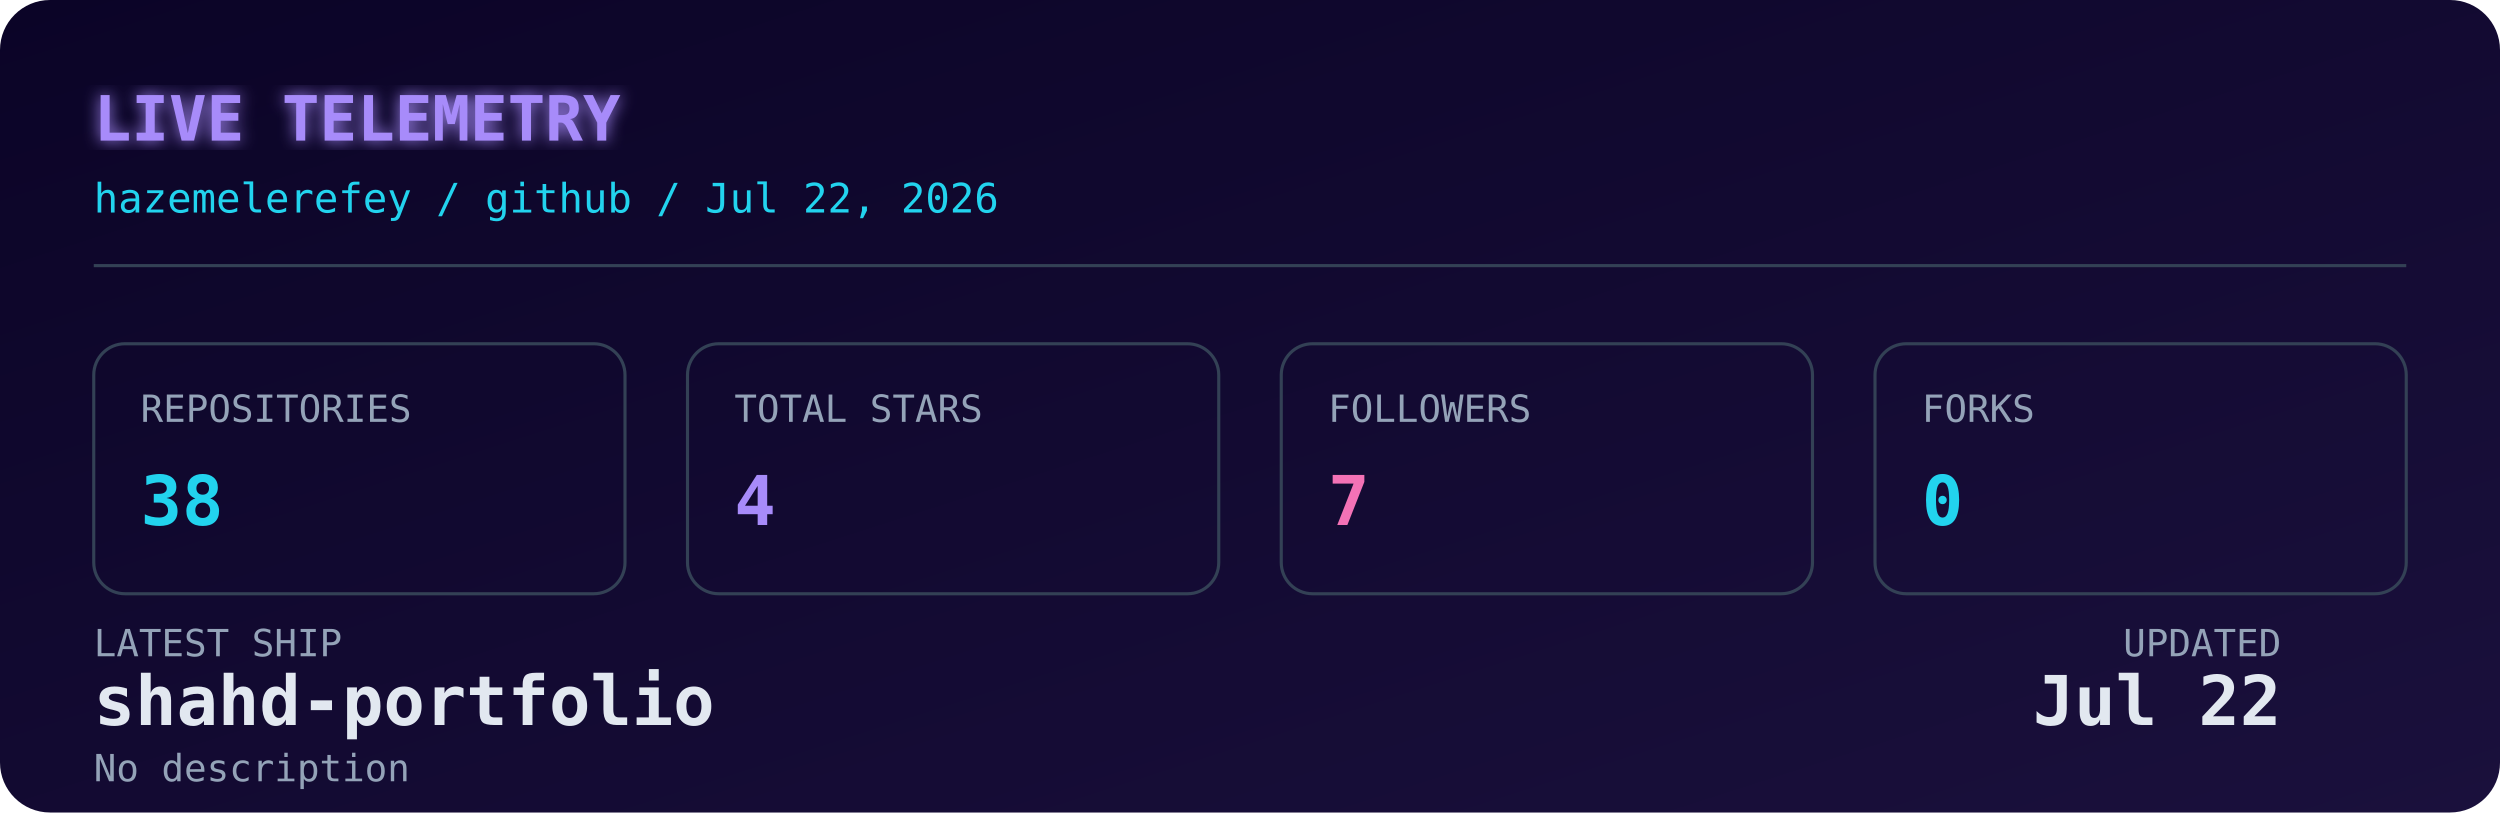
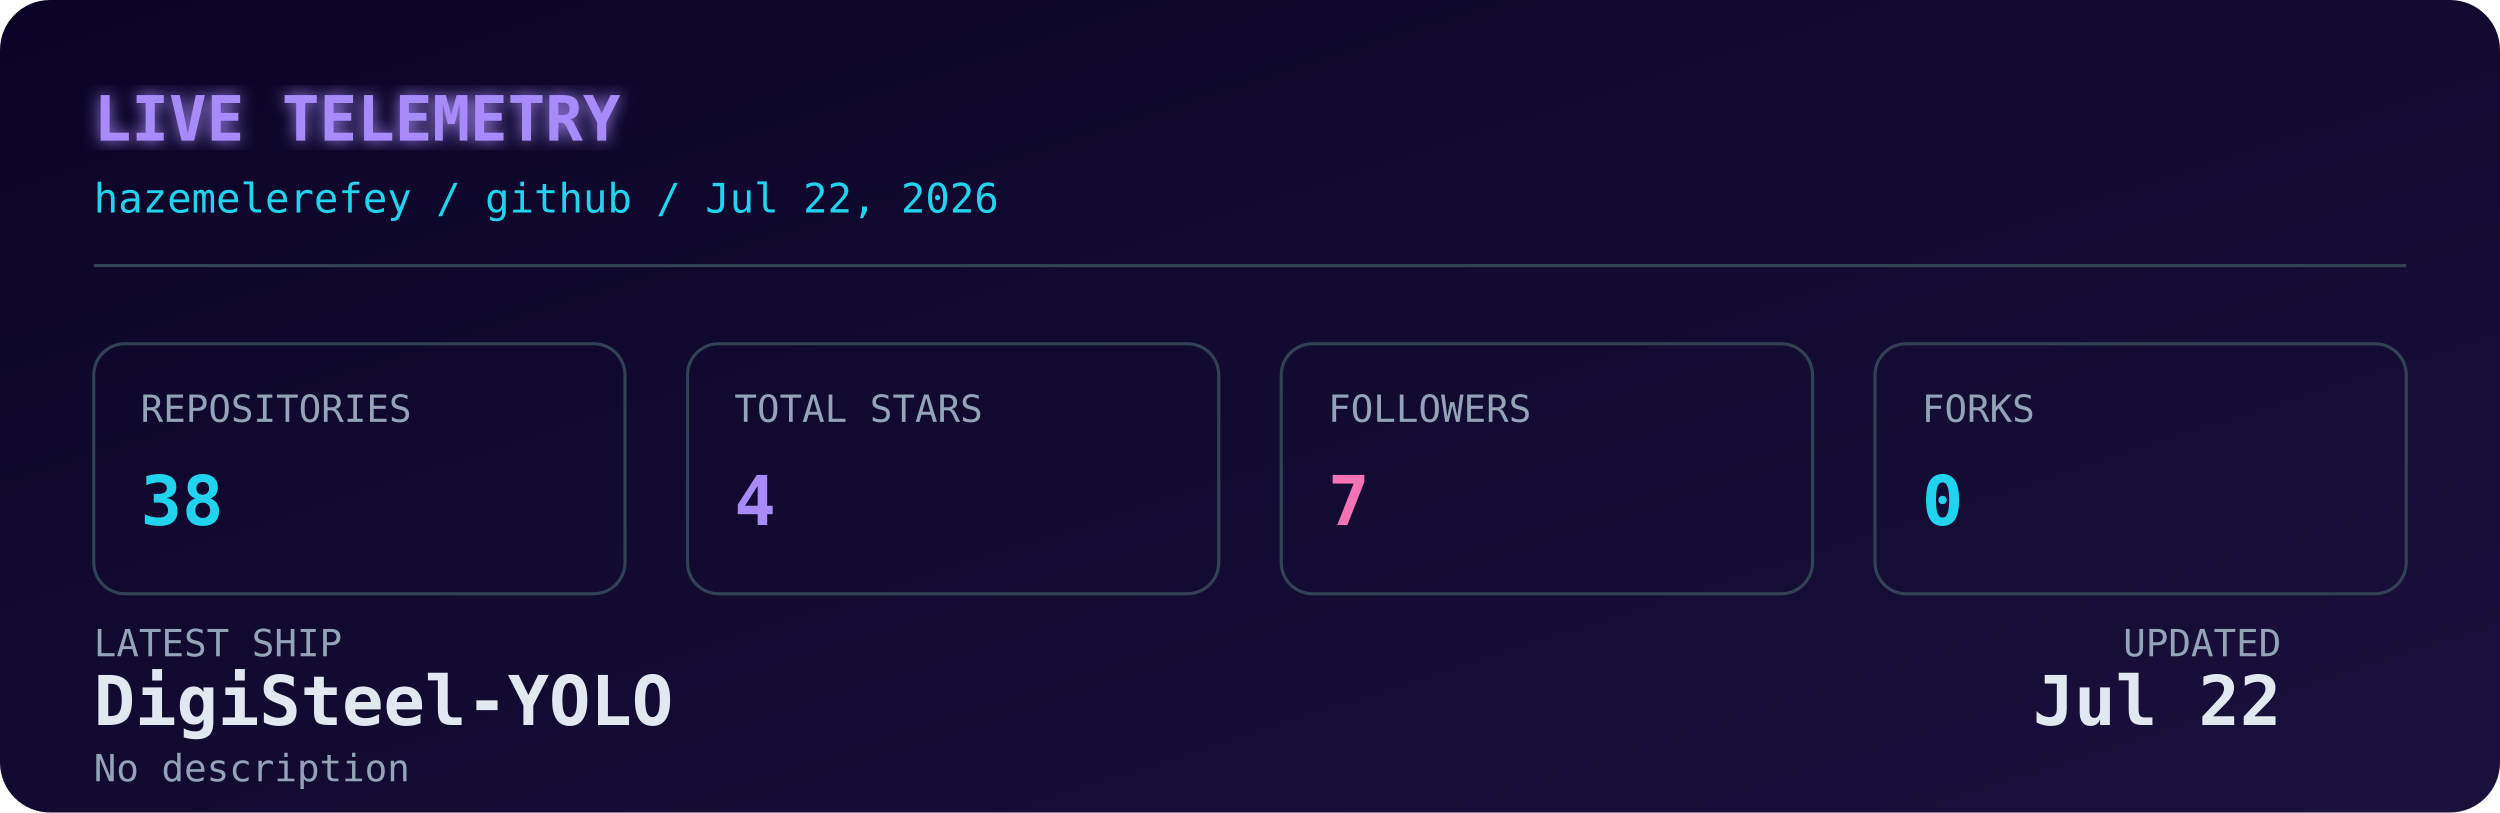
<svg xmlns="http://www.w3.org/2000/svg" width="800" height="260" viewBox="0 0 800 260" role="img" aria-label="Live GitHub dashboard for Hazem Elerefy">
  <defs>
    <linearGradient id="bg" x1="0" y1="0" x2="1" y2="1">
      <stop offset="0%" stop-color="#0b0427" />
      <stop offset="100%" stop-color="#1a103c" />
    </linearGradient>
    <filter id="glow" x="-20%" y="-20%" width="140%" height="140%">
      <feGaussianBlur stdDeviation="2.5" result="blur" />
      <feMerge>
        <feMergeNode in="blur" />
        <feMergeNode in="SourceGraphic" />
      </feMerge>
    </filter>
    <style>
      .mono { font-family: 'JetBrains Mono', 'SFMono-Regular', 'Fira Code', monospace; }
      .label { fill: #94a3b8; font-size: 12px; }
      .value { fill: #e2e8f0; font-size: 22px; font-weight: 700; }
      .accent { fill: #22d3ee; }
      .purple { fill: #a78bfa; }
      .pink { fill: #f472b6; }
      .title { fill: #a78bfa; font-size: 20px; font-weight: 700; }
      .subtitle { fill: #22d3ee; font-size: 13px; }
      .box { fill: none; stroke: #334155; stroke-width: 1; }
      @media (prefers-color-scheme: light) {
        .value { fill: #0f172a; }
        .label { fill: #475569; }
        .title { fill: #7c3aed; }
        .subtitle { fill: #0891b2; }
        .box { stroke: #cbd5e1; }
      }
    </style>
  </defs>
  <rect width="800" height="260" rx="16" fill="url(#bg)" />
  <text x="30" y="45" class="mono title" filter="url(#glow)">LIVE TELEMETRY</text>
  <text x="30" y="68" class="mono subtitle">hazemelerefey / github / Jul 22, 2026</text>
  <line x1="30" y1="85" x2="770" y2="85" stroke="#334155" stroke-width="1" />
  <g transform="translate(30, 110)">
    <rect width="170" height="80" rx="10" class="box" />
    <text x="15" y="25" class="mono label">REPOSITORIES</text>
    <text x="15" y="58" class="mono value accent">38</text>
  </g>
  <g transform="translate(220, 110)">
    <rect width="170" height="80" rx="10" class="box" />
    <text x="15" y="25" class="mono label">TOTAL STARS</text>
    <text x="15" y="58" class="mono value purple">4</text>
  </g>
  <g transform="translate(410, 110)">
    <rect width="170" height="80" rx="10" class="box" />
    <text x="15" y="25" class="mono label">FOLLOWERS</text>
    <text x="15" y="58" class="mono value pink">7</text>
  </g>
  <g transform="translate(600, 110)">
    <rect width="170" height="80" rx="10" class="box" />
    <text x="15" y="25" class="mono label">FORKS</text>
    <text x="15" y="58" class="mono value accent">0</text>
  </g>
  <g transform="translate(30, 210)">
    <text x="0" y="0" class="mono label">LATEST SHIP</text>
-     <text x="0" y="22" class="mono value" font-size="15" fill="#e2e8f0">shahd-portfolio</text>
+     <text x="0" y="22" class="mono value" font-size="15" fill="#e2e8f0">DigiSteel-YOLO</text>
    <text x="0" y="40" class="mono label" font-size="11">No description</text>
    <text x="700" y="0" class="mono label" text-anchor="end">UPDATED</text>
    <text x="700" y="22" class="mono value" font-size="15" text-anchor="end" fill="#e2e8f0">Jul 22</text>
  </g>
</svg>
